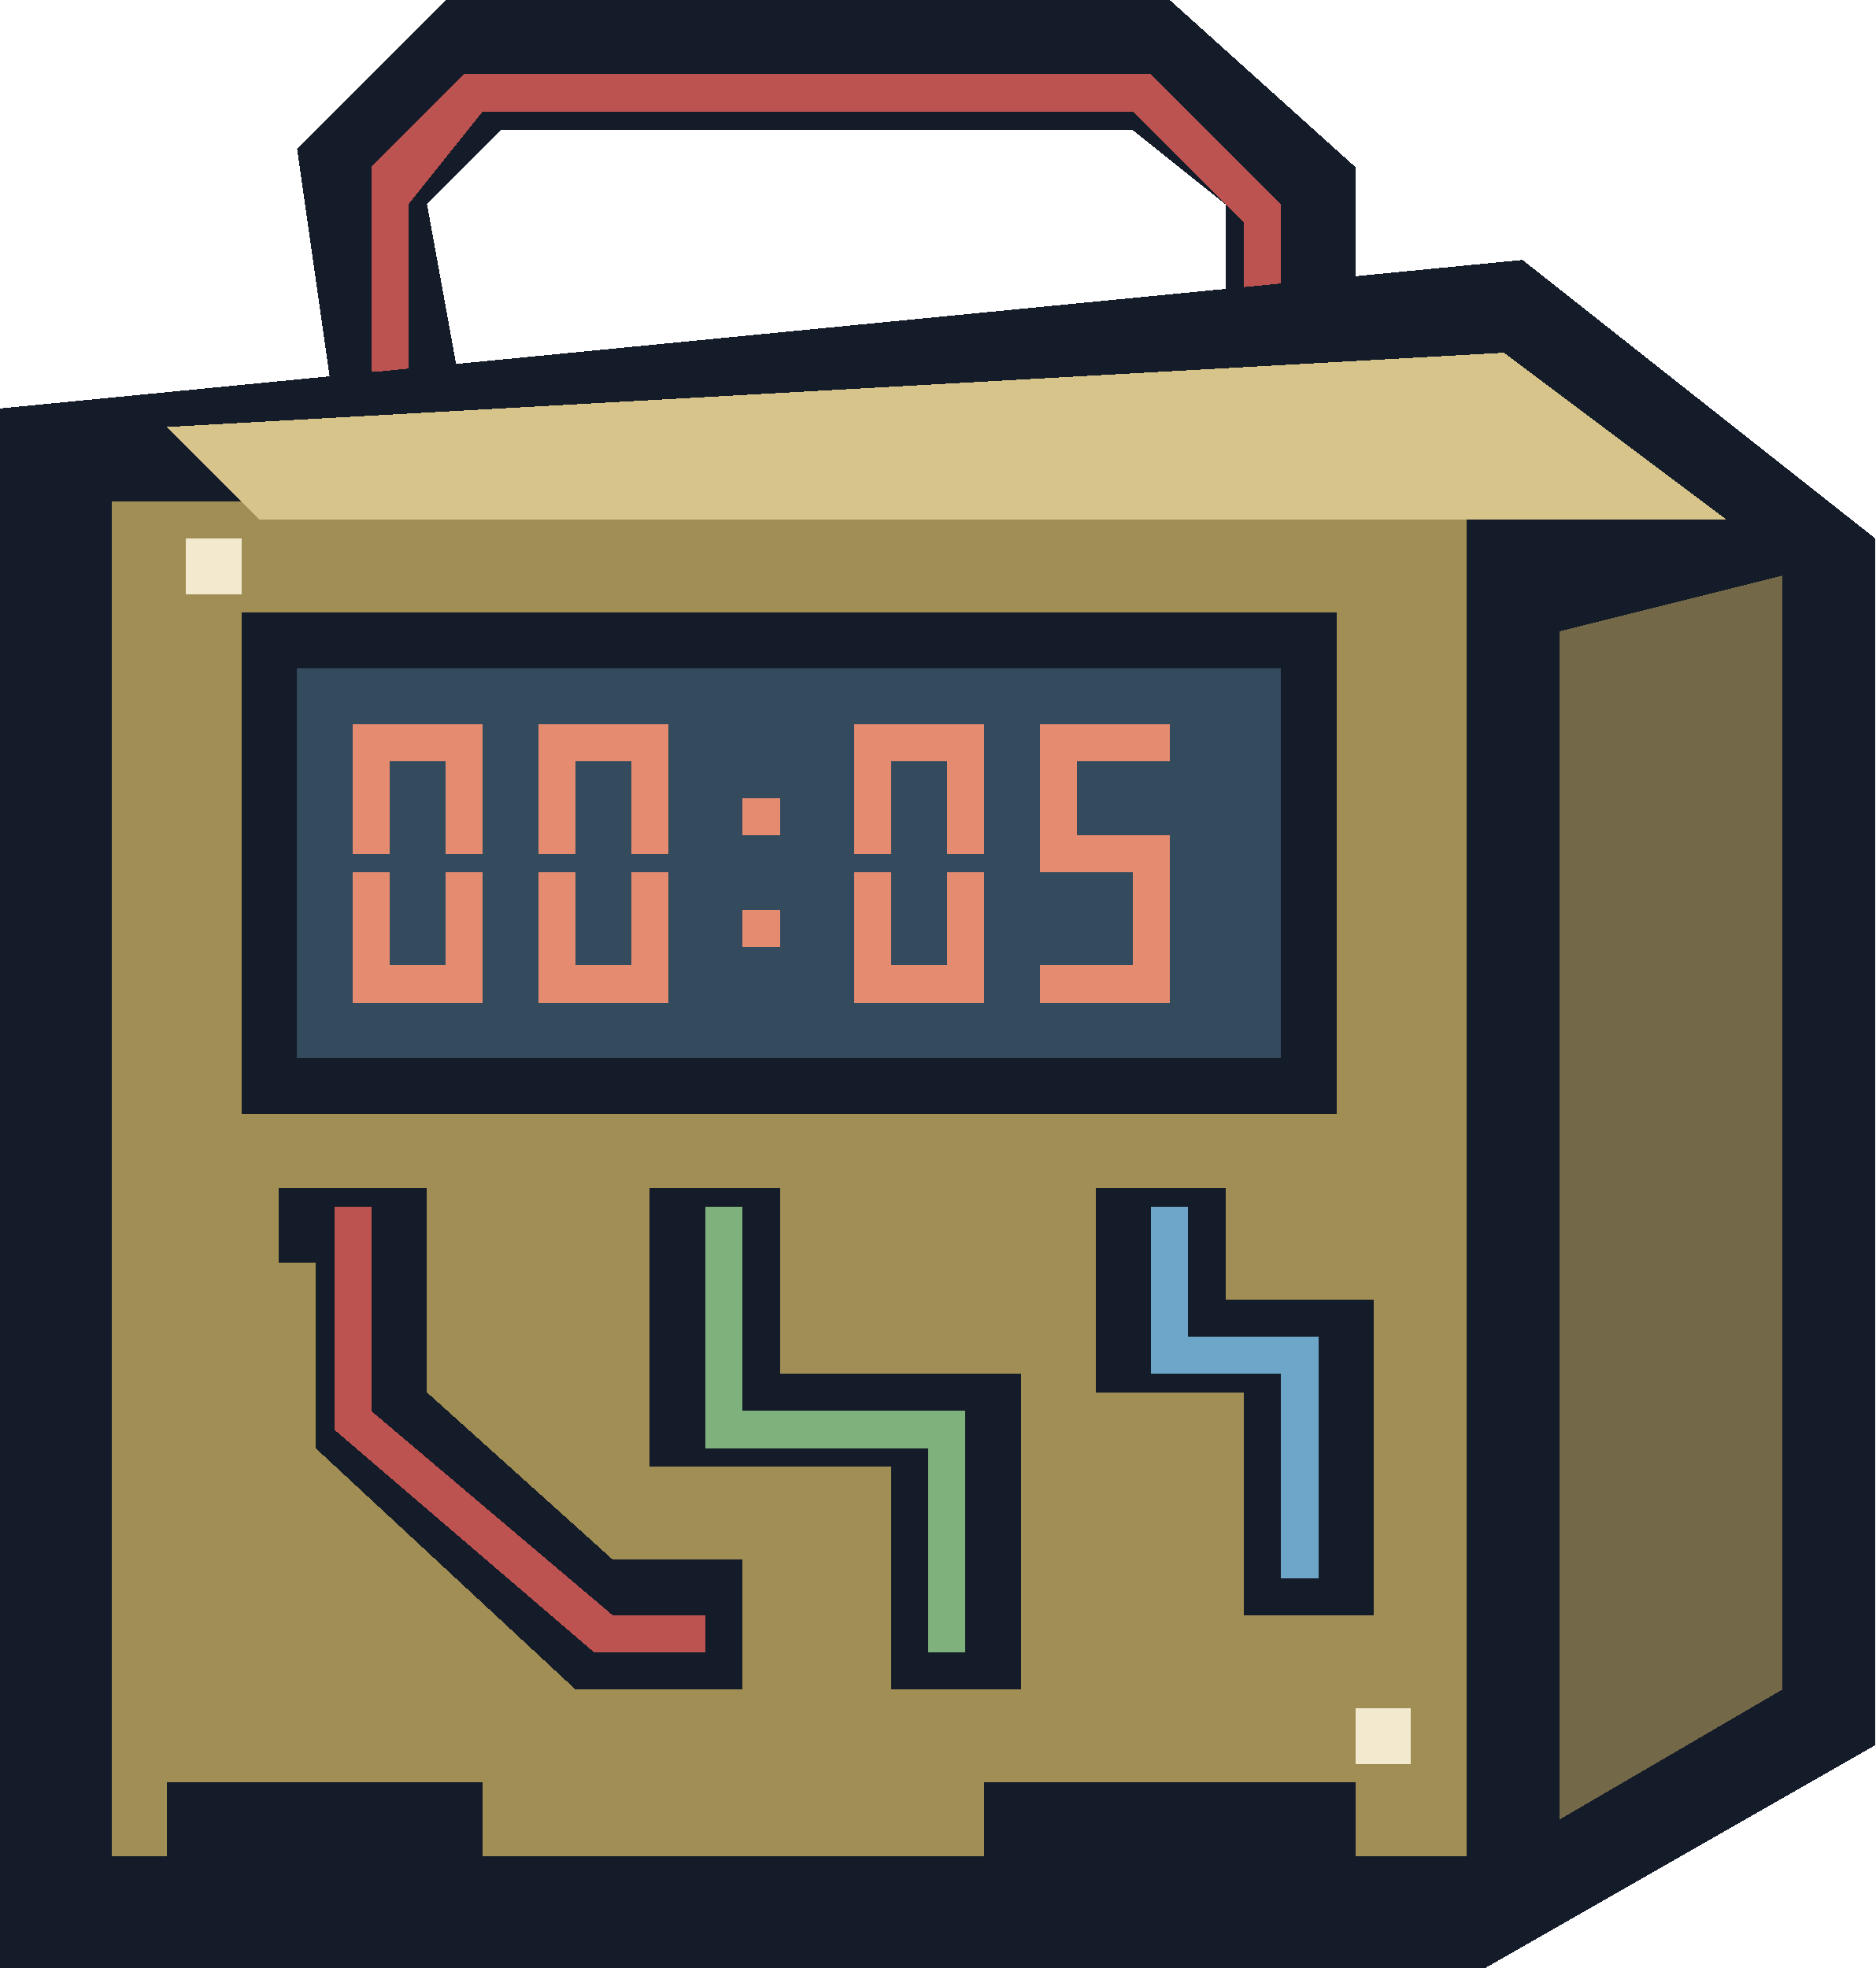
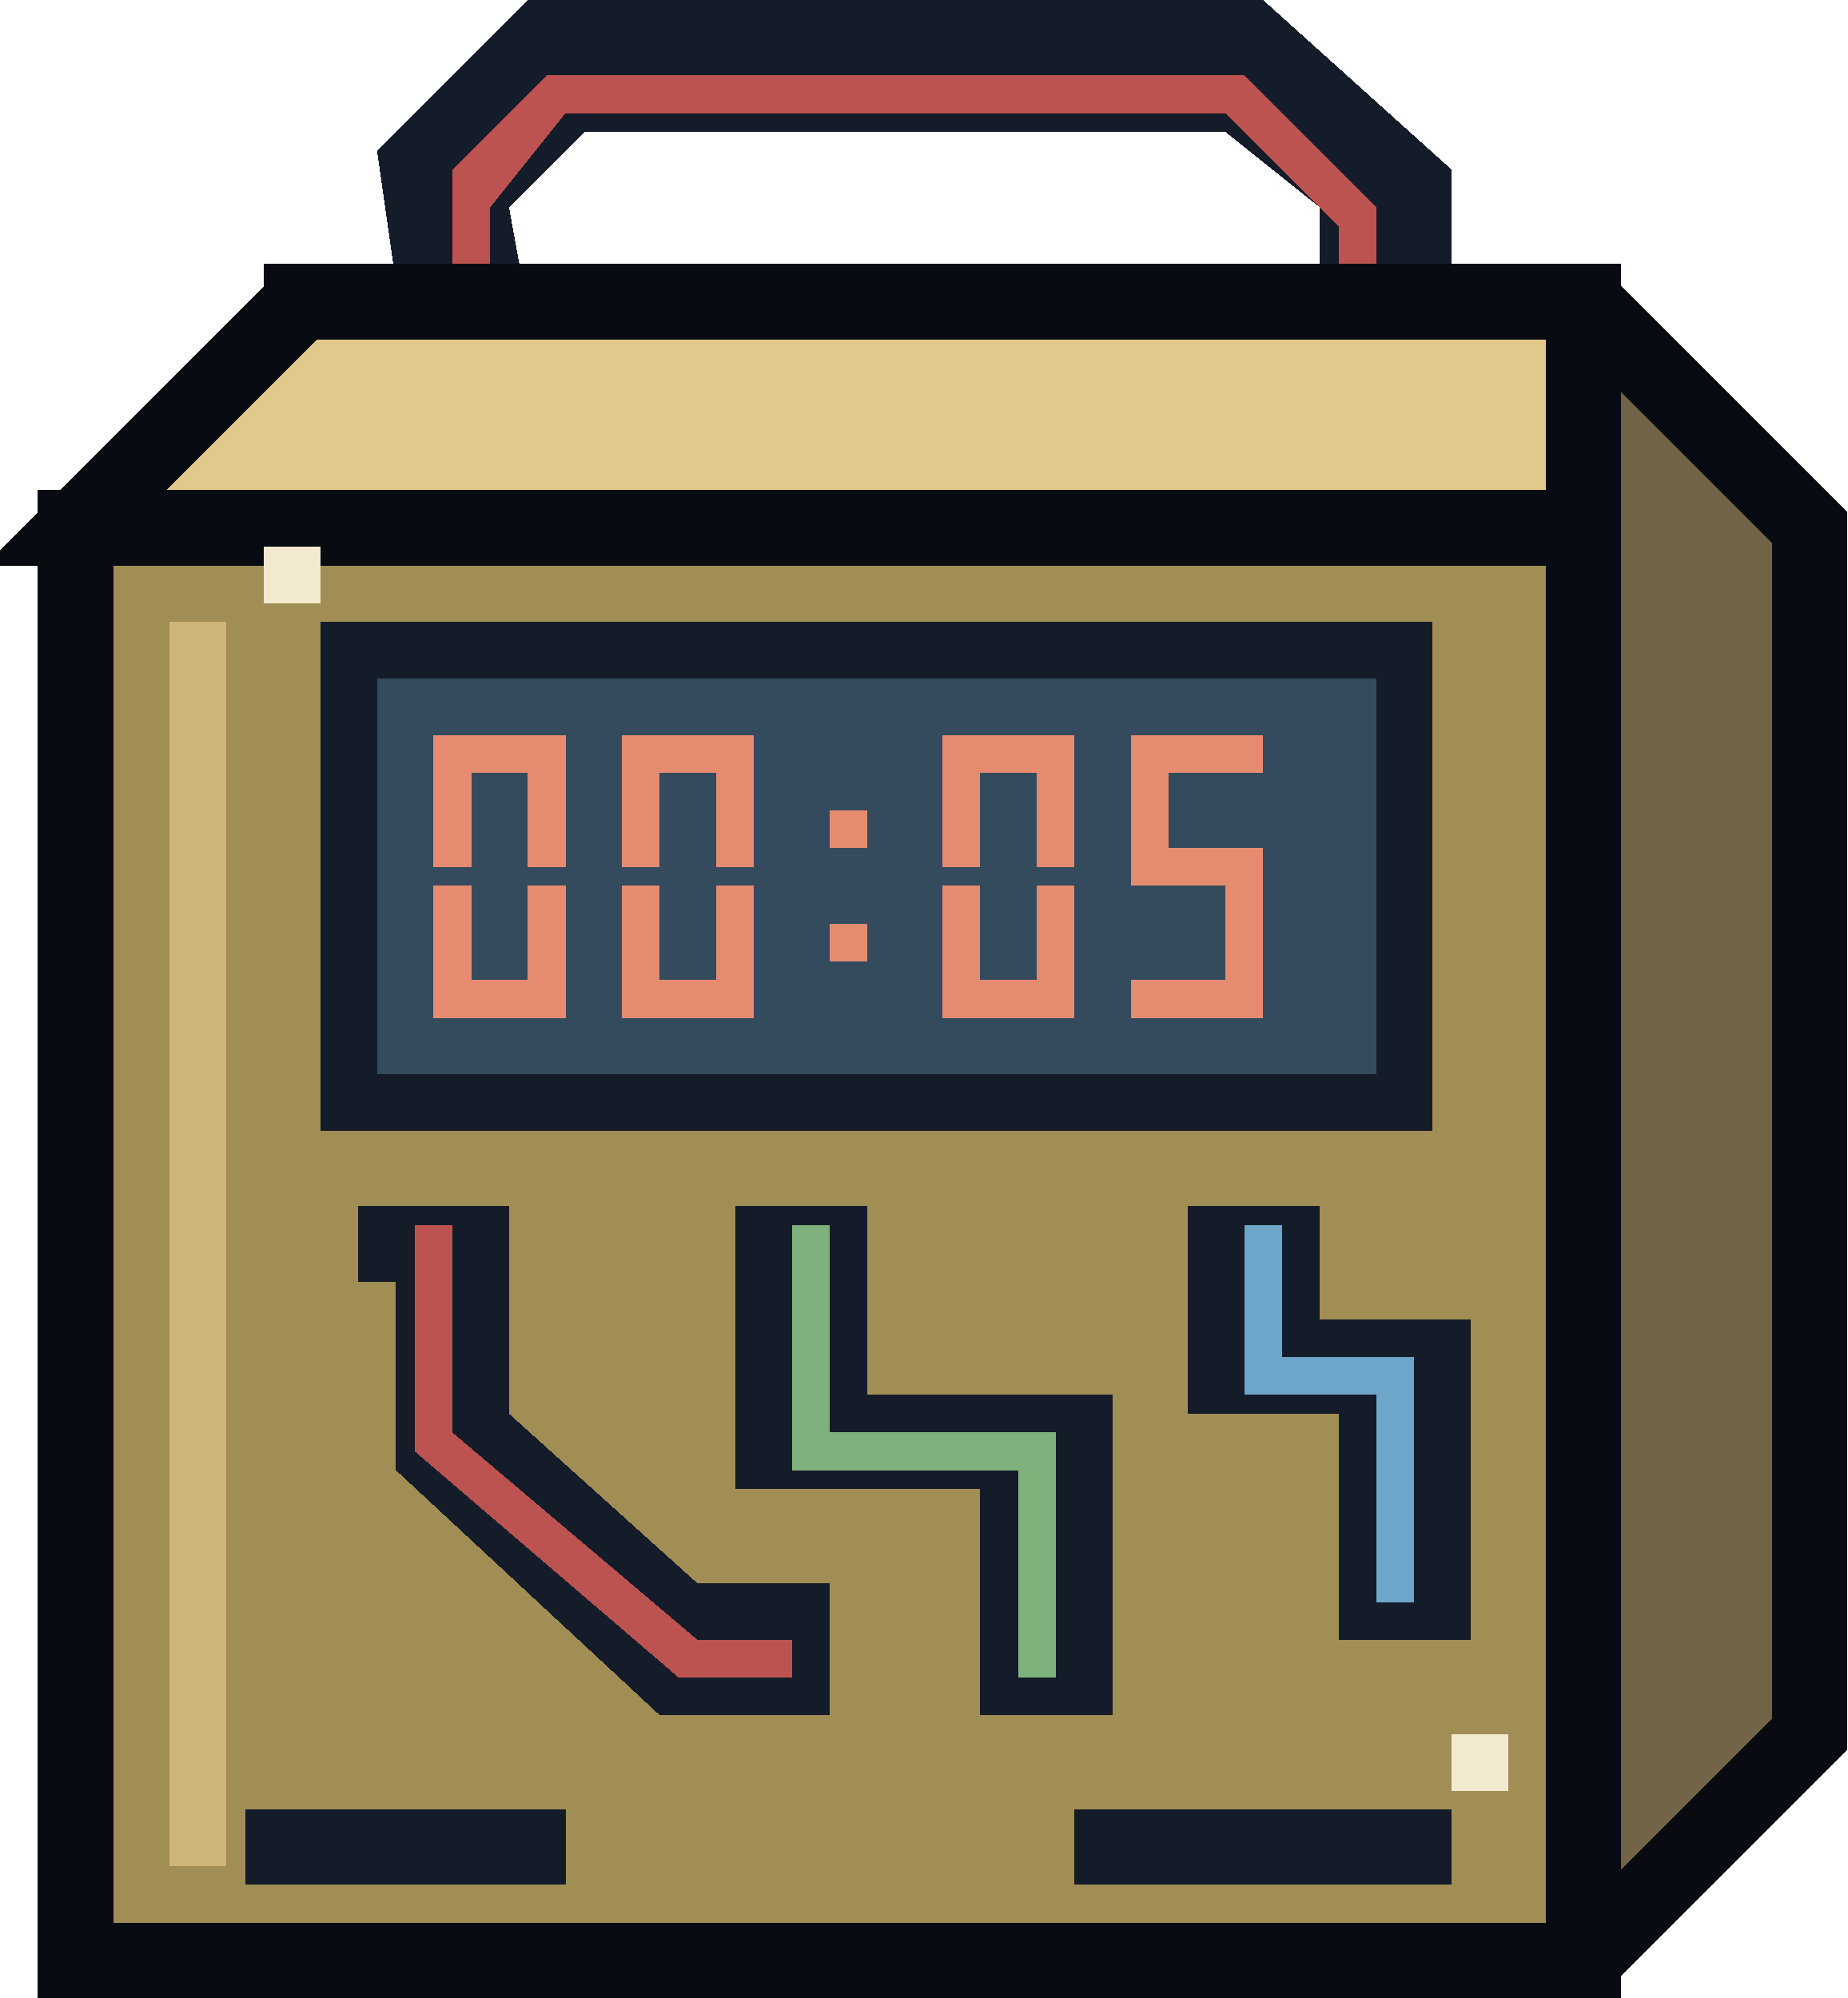
- <svg xmlns="http://www.w3.org/2000/svg" width="101" height="106" viewBox="15 12 101 106" shape-rendering="crispEdges">
+ <svg xmlns="http://www.w3.org/2000/svg" width="98" height="106" viewBox="11 12 98 106" shape-rendering="crispEdges">
  <path d="M33 34L31 20L39 12H78L88 21V30H81V23L76 19H42L38 23L40 34Z" fill="#151c29" />
  <path d="M35 32V21L40 16H77L84 23V29H82V24L76 18H41L37 23V32Z" fill="#bd5351" />
-   <path d="M15 34L97 26L116 41V106L95 118H15Z" fill="#151c29" />
-   <path d="M21 39H94V112H21Z" fill="#a18e55" />
-   <path d="M24 35L96 31L108 40H29Z" fill="#d7c48b" />
-   <path d="M99 46L111 43V103L99 110Z" fill="#736948" />
+   <path d="M27 28H95L107 40V104L95 116H27Z" fill="#716346" stroke="#080c12" stroke-width="4" />
+   <path d="M15 40H95V116H15Z" fill="#a18e55" stroke="#080c12" stroke-width="4" />
+   <path d="M15 40L27 28H95V40Z" fill="#e0c98b" stroke="#080c12" stroke-width="4" />
+   <rect x="20" y="45" width="3" height="66" fill="#ceb578" />
  <rect x="28" y="45" width="59" height="27" fill="#151c29" />
  <rect x="31" y="48" width="53" height="21" fill="#344b5d" />
  <rect x="34" y="51" width="7" height="2" fill="#e58b70" />
  <rect x="39" y="53" width="2" height="5" fill="#e58b70" />
  <rect x="39" y="59" width="2" height="5" fill="#e58b70" />
  <rect x="34" y="64" width="7" height="2" fill="#e58b70" />
  <rect x="34" y="59" width="2" height="5" fill="#e58b70" />
  <rect x="34" y="53" width="2" height="5" fill="#e58b70" />
  <rect x="44" y="51" width="7" height="2" fill="#e58b70" />
  <rect x="49" y="53" width="2" height="5" fill="#e58b70" />
  <rect x="49" y="59" width="2" height="5" fill="#e58b70" />
  <rect x="44" y="64" width="7" height="2" fill="#e58b70" />
  <rect x="44" y="59" width="2" height="5" fill="#e58b70" />
  <rect x="44" y="53" width="2" height="5" fill="#e58b70" />
  <rect x="55" y="55" width="2" height="2" fill="#e58b70" />
  <rect x="55" y="61" width="2" height="2" fill="#e58b70" />
  <rect x="61" y="51" width="7" height="2" fill="#e58b70" />
  <rect x="66" y="53" width="2" height="5" fill="#e58b70" />
  <rect x="66" y="59" width="2" height="5" fill="#e58b70" />
  <rect x="61" y="64" width="7" height="2" fill="#e58b70" />
  <rect x="61" y="59" width="2" height="5" fill="#e58b70" />
  <rect x="61" y="53" width="2" height="5" fill="#e58b70" />
  <rect x="71" y="51" width="7" height="2" fill="#e58b70" />
  <rect x="76" y="59" width="2" height="5" fill="#e58b70" />
  <rect x="71" y="64" width="7" height="2" fill="#e58b70" />
  <rect x="71" y="53" width="2" height="5" fill="#e58b70" />
  <rect x="71" y="57" width="7" height="2" fill="#e58b70" />
  <path d="M30 76H38V87L48 96H55V103H46L32 90V80H30Z" fill="#151c29" />
  <path d="M33 77H35V88L48 99H53V101H47L33 89Z" fill="#bd5351" />
  <path d="M50 76H57V86H70V103H63V91H50Z" fill="#151c29" />
  <path d="M53 77H55V88H67V101H65V90H53Z" fill="#7eb17c" />
  <path d="M74 76H81V82H89V99H82V87H74Z" fill="#151c29" />
  <path d="M77 77H79V84H86V97H84V86H77Z" fill="#6da6c8" />
  <rect x="24" y="108" width="17" height="4" fill="#151c29" />
  <rect x="68" y="108" width="20" height="4" fill="#151c29" />
  <rect x="25" y="41" width="3" height="3" fill="#f2e9cf" />
  <rect x="88" y="104" width="3" height="3" fill="#f2e9cf" />
</svg>
